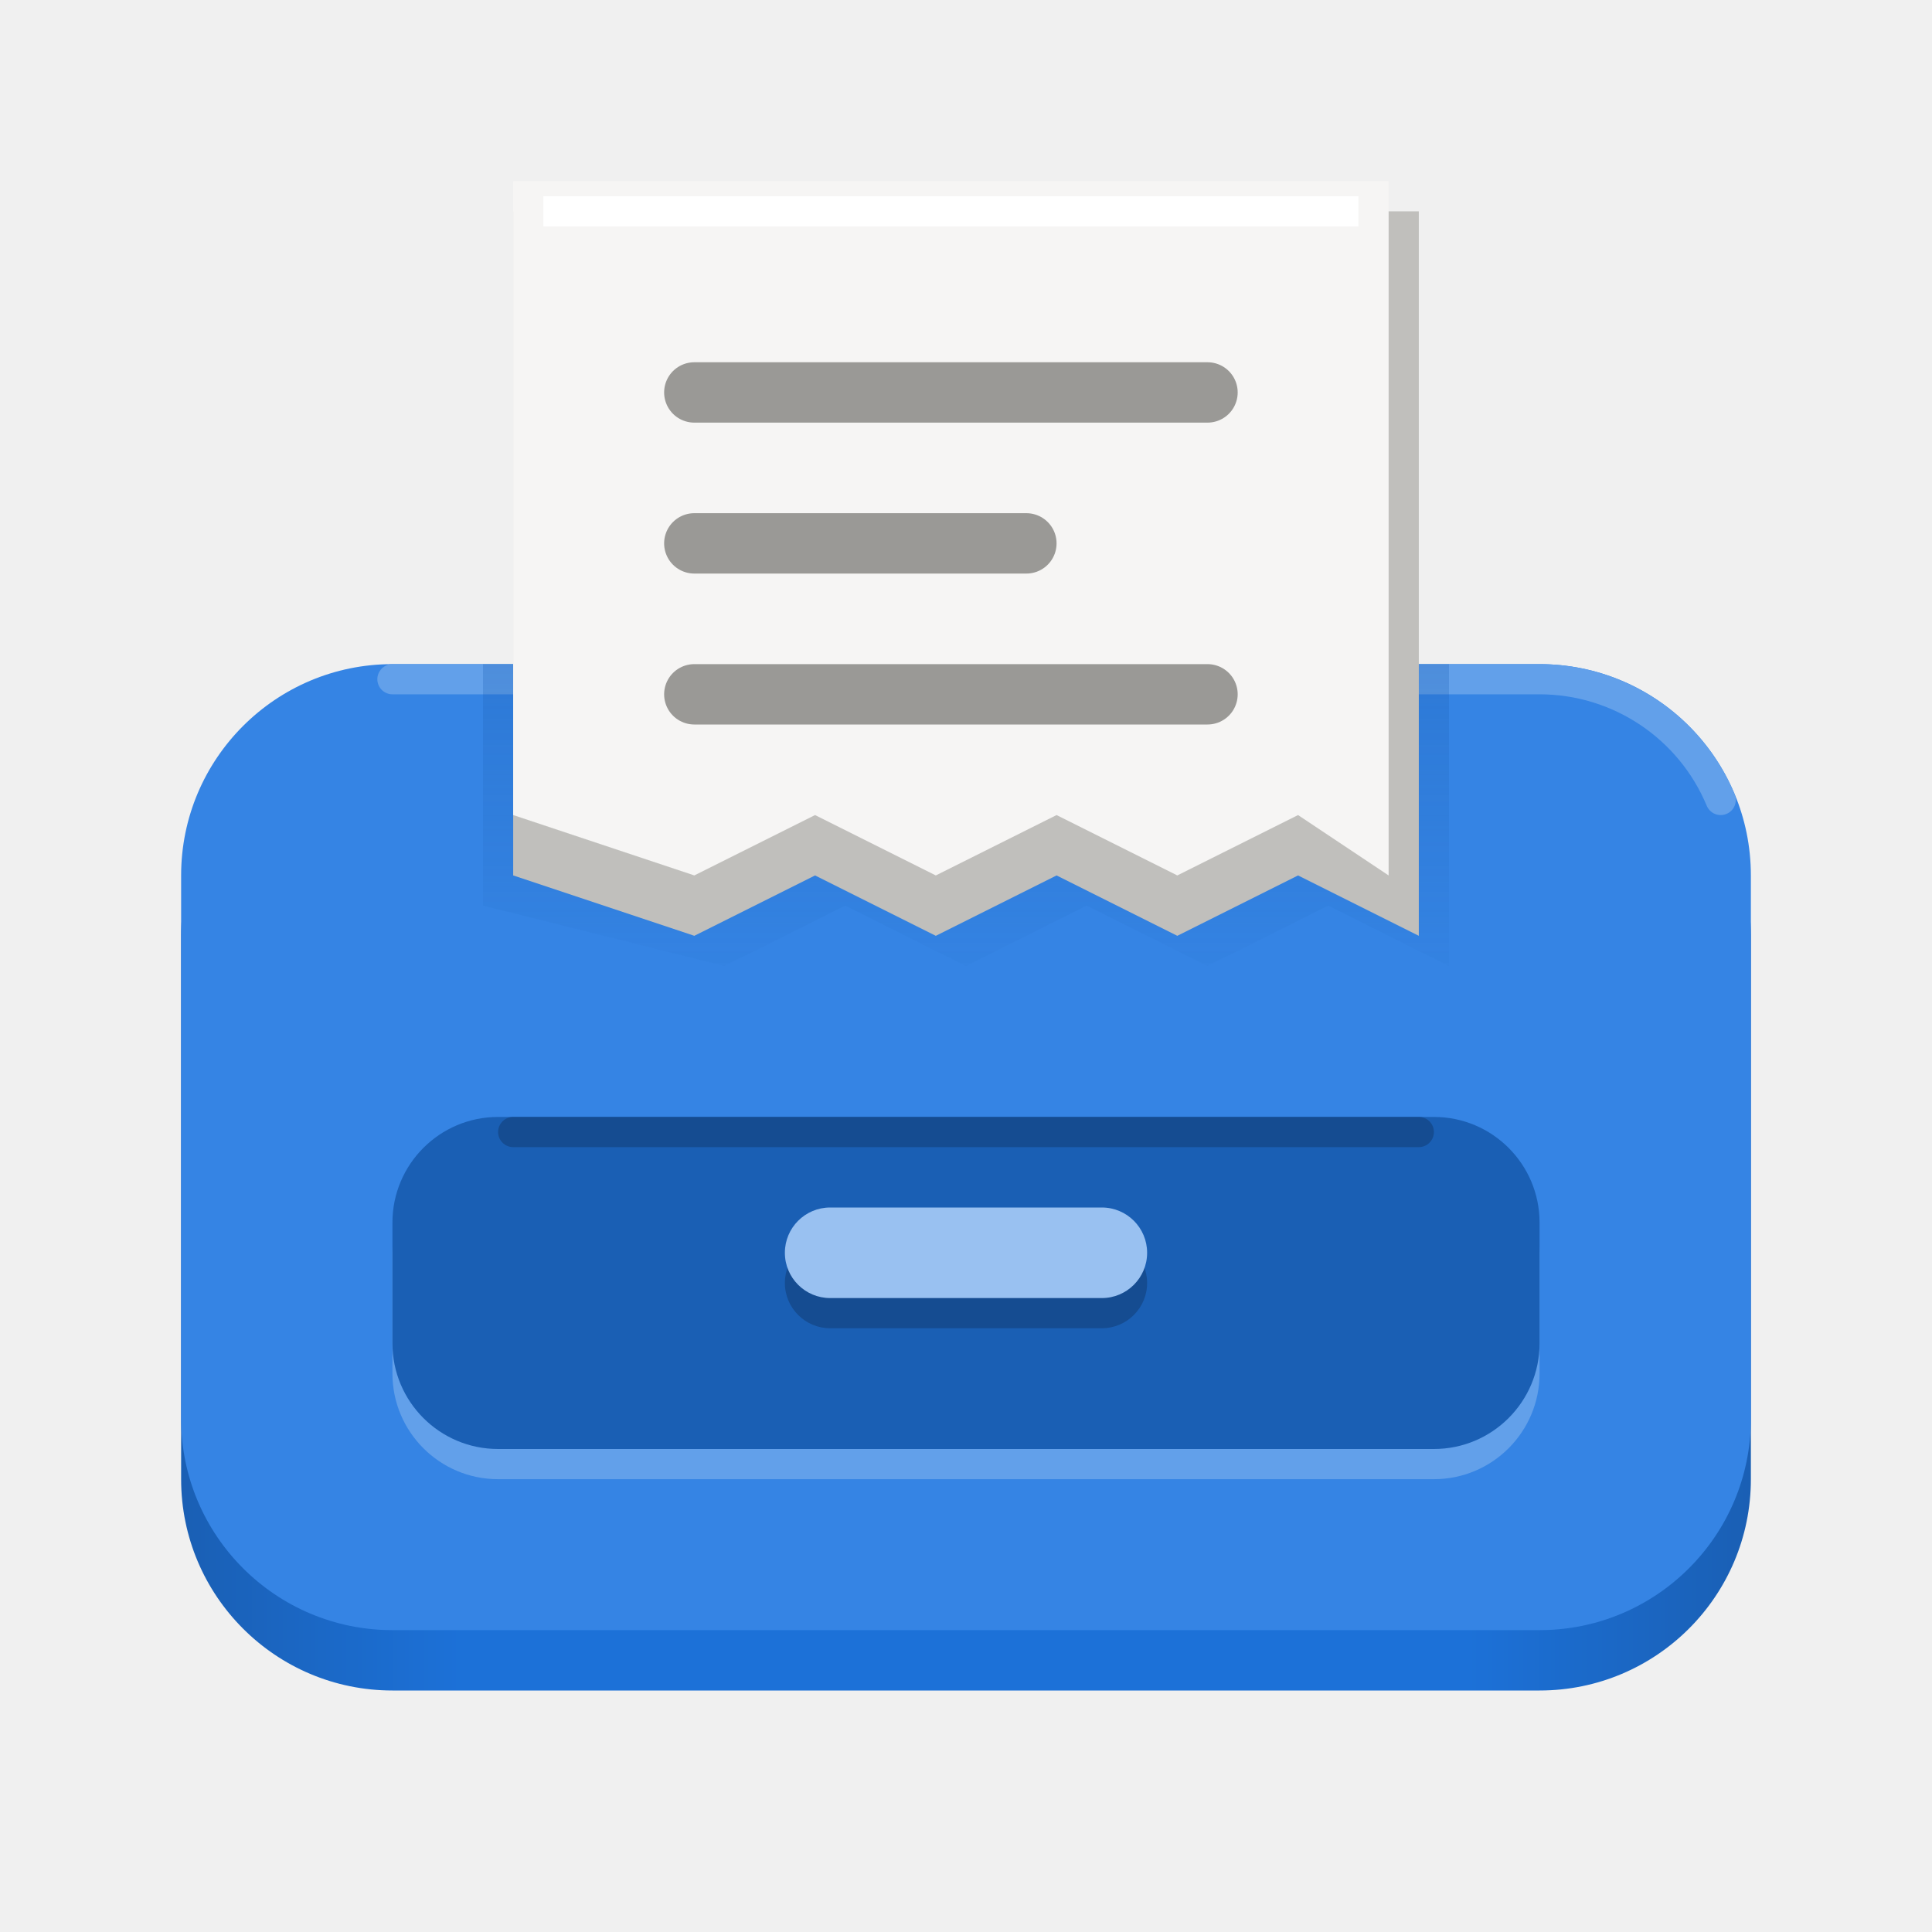
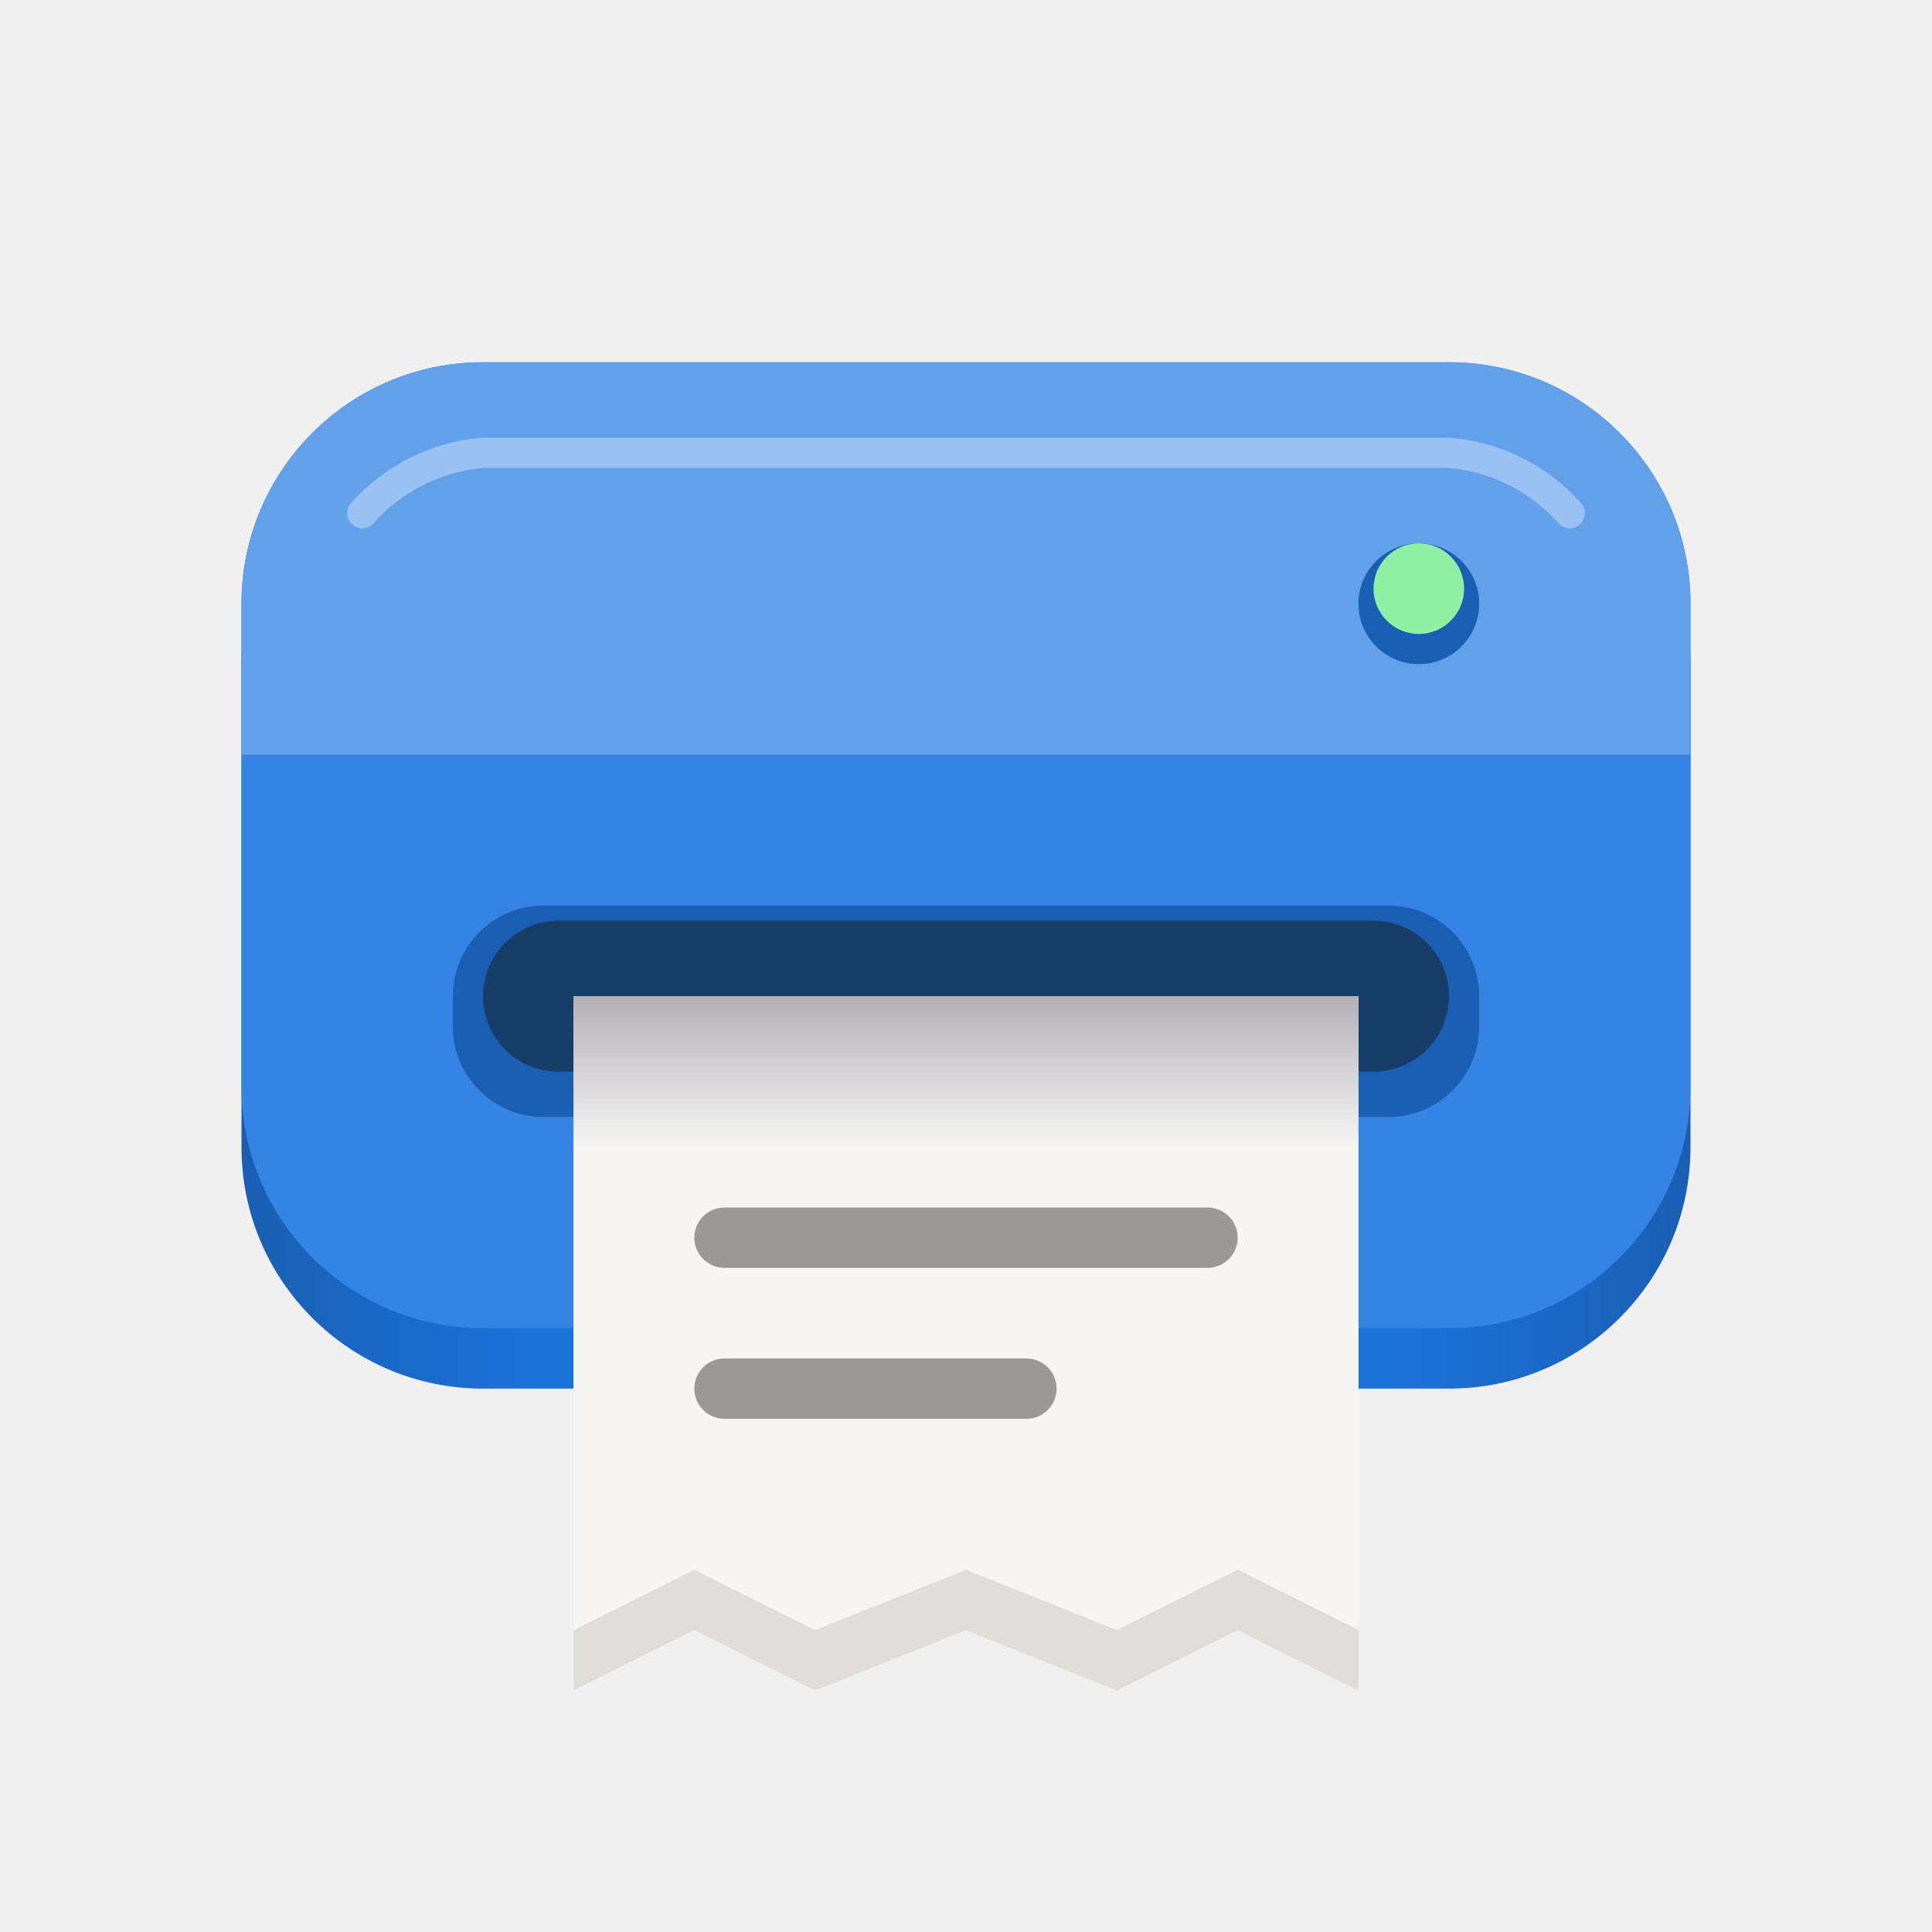
<svg xmlns="http://www.w3.org/2000/svg" width="128" height="128" viewBox="0 0 128 128">
  <defs>
-     <linearGradient id="edge" x1="12" y1="0" x2="116" y2="0" gradientUnits="userSpaceOnUse">
+     <linearGradient id="rim" x1="16" x2="112" y1="0" y2="0" gradientUnits="userSpaceOnUse">
      <stop stop-color="#1a5fb4" />
-       <stop offset=".18" stop-color="#1c71d8" />
-       <stop offset=".82" stop-color="#1c71d8" />
+       <stop offset=".2" stop-color="#1c71d8" />
+       <stop offset=".8" stop-color="#1c71d8" />
      <stop offset="1" stop-color="#1a5fb4" />
    </linearGradient>
-     <linearGradient id="paper-shadow" x1="0" y1="44" x2="0" y2="68" gradientUnits="userSpaceOnUse">
-       <stop stop-color="#1a5fb4" stop-opacity=".28" />
-       <stop offset="1" stop-color="#1a5fb4" stop-opacity="0" />
+     <linearGradient id="contact" x1="0" y1="66" x2="0" y2="76" gradientUnits="userSpaceOnUse">
+       <stop stop-color="#241f31" stop-opacity=".32" />
+       <stop offset="1" stop-color="#241f31" stop-opacity="0" />
    </linearGradient>
  </defs>
-   <rect x="12" y="48" width="104" height="64" rx="14" fill="url(#edge)" />
-   <rect x="12" y="44" width="104" height="64" rx="14" fill="#3584e4" />
-   <path d="M26 45h76a13 13 0 0 1 12 8" fill="none" stroke="#62a0ea" stroke-width="2" stroke-linecap="round" />
-   <path d="M32 44h64v20l-8-4-8 4-8-4-8 4-8-4-8 4-16-4z" fill="url(#paper-shadow)" />
-   <path d="M34 14h60v48l-8-4-8 4-8-4-8 4-8-4-8 4-12-4z" fill="#c0bfbc" />
-   <path d="M34 12h58v46l-6-4-8 4-8-4-8 4-8-4-8 4-12-4z" fill="#f6f5f4" />
-   <path d="M36 14h54" fill="none" stroke="#ffffff" stroke-width="2" />
-   <path d="M46 26h34M46 36h22M46 46h34" fill="none" stroke="#9a9996" stroke-width="4" stroke-linecap="round" />
-   <rect x="26" y="76" width="76" height="22" rx="7" fill="#62a0ea" />
-   <rect x="26" y="74" width="76" height="22" rx="7" fill="#1a5fb4" />
-   <path d="M34 75h60" fill="none" stroke="#154c91" stroke-width="2" stroke-linecap="round" />
-   <rect x="52" y="82" width="24" height="6" rx="3" fill="#154c91" />
-   <rect x="52" y="80" width="24" height="6" rx="3" fill="#99c1f1" />
+   <rect x="16" y="28" width="96" height="64" rx="16" fill="url(#rim)" />
+   <rect x="16" y="24" width="96" height="64" rx="16" fill="#3584e4" />
+   <path d="M16 50V40a16 16 0 0 1 16-16h64a16 16 0 0 1 16 16v10Z" fill="#62a0ea" />
+   <path d="M24 34a12 12 0 0 1 8-4h64a12 12 0 0 1 8 4" fill="none" stroke="#99c1f1" stroke-width="2" stroke-linecap="round" />
+   <circle cx="94" cy="40" r="4" fill="#1a5fb4" />
+   <circle cx="94" cy="39" r="3" fill="#8ff0a4" />
+   <rect x="30" y="60" width="68" height="14" rx="6" fill="#1a5fb4" />
+   <rect x="32" y="61" width="64" height="10" rx="5" fill="#163e68" />
+   <path d="M38 66h52v46l-8-4-8 4-10-4-10 4-8-4-8 4Z" fill="#deddda" />
+   <path d="M38 66h52v42l-8-4-8 4-10-4-10 4-8-4-8 4Z" fill="#f6f5f4" />
+   <path d="M38 66h52v10H38z" fill="url(#contact)" />
+   <path d="M48 82h32m-32 10h20" fill="none" stroke="#9a9996" stroke-width="4" stroke-linecap="round" />
</svg>
